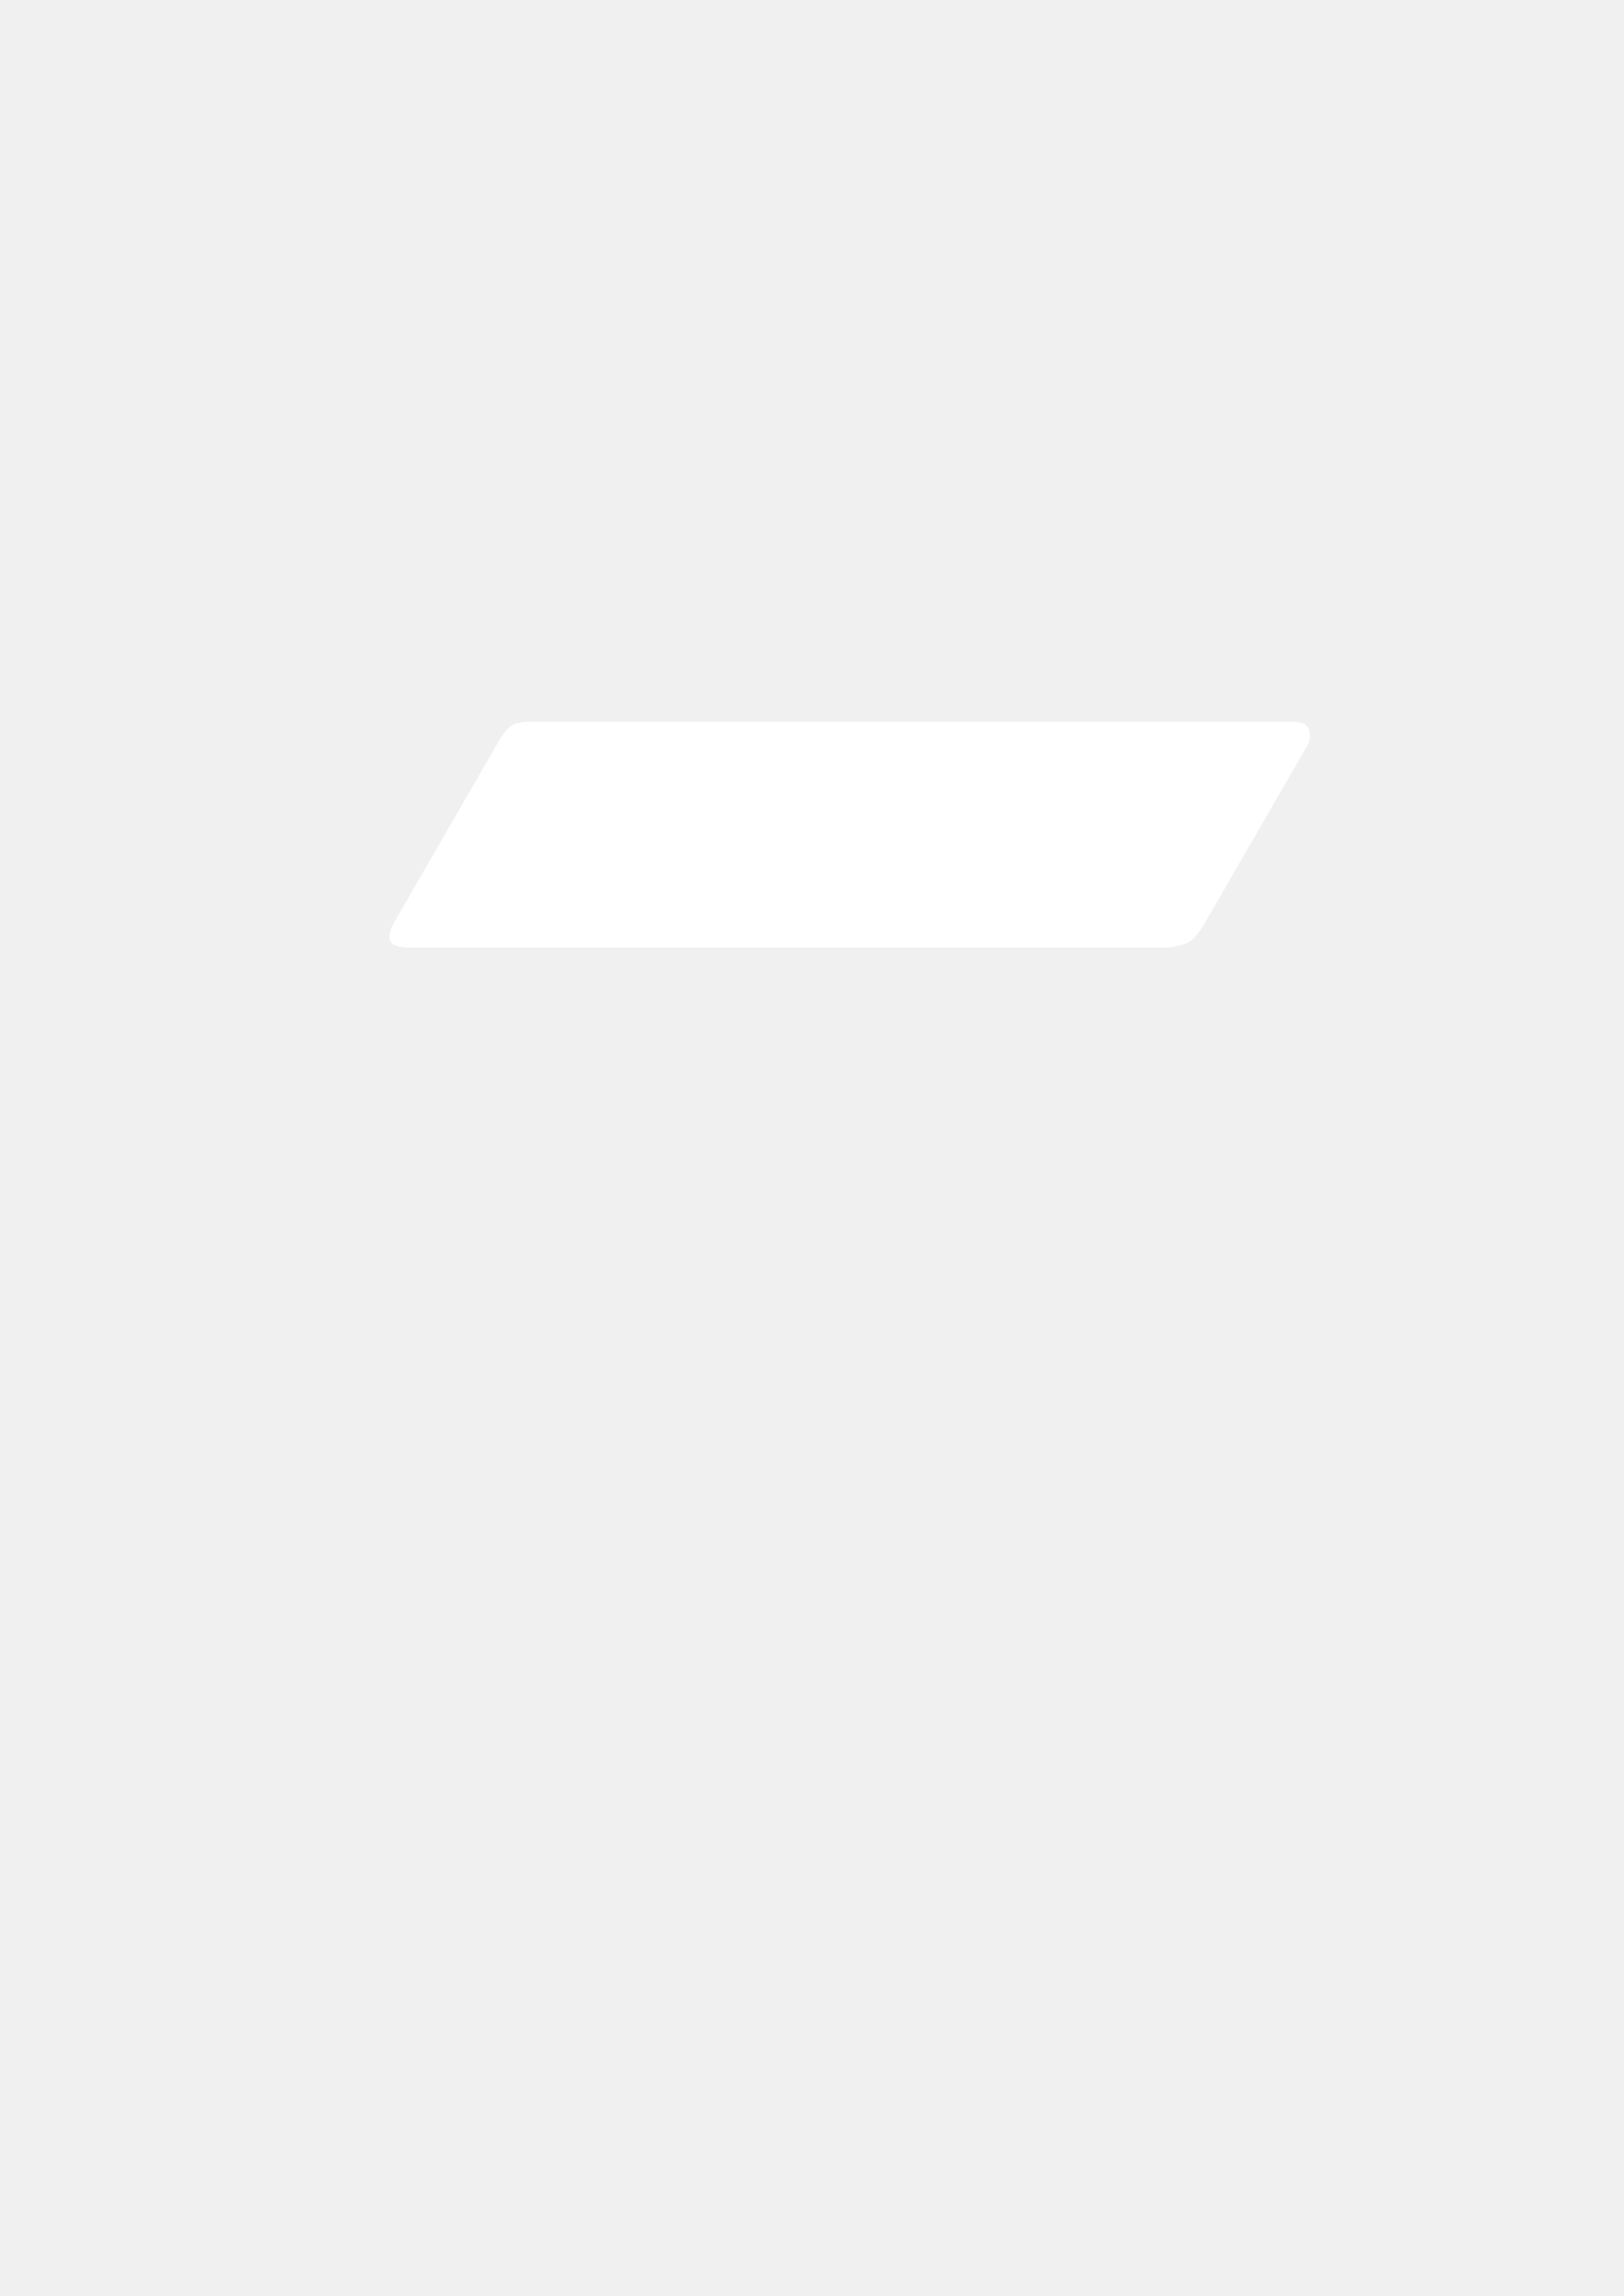
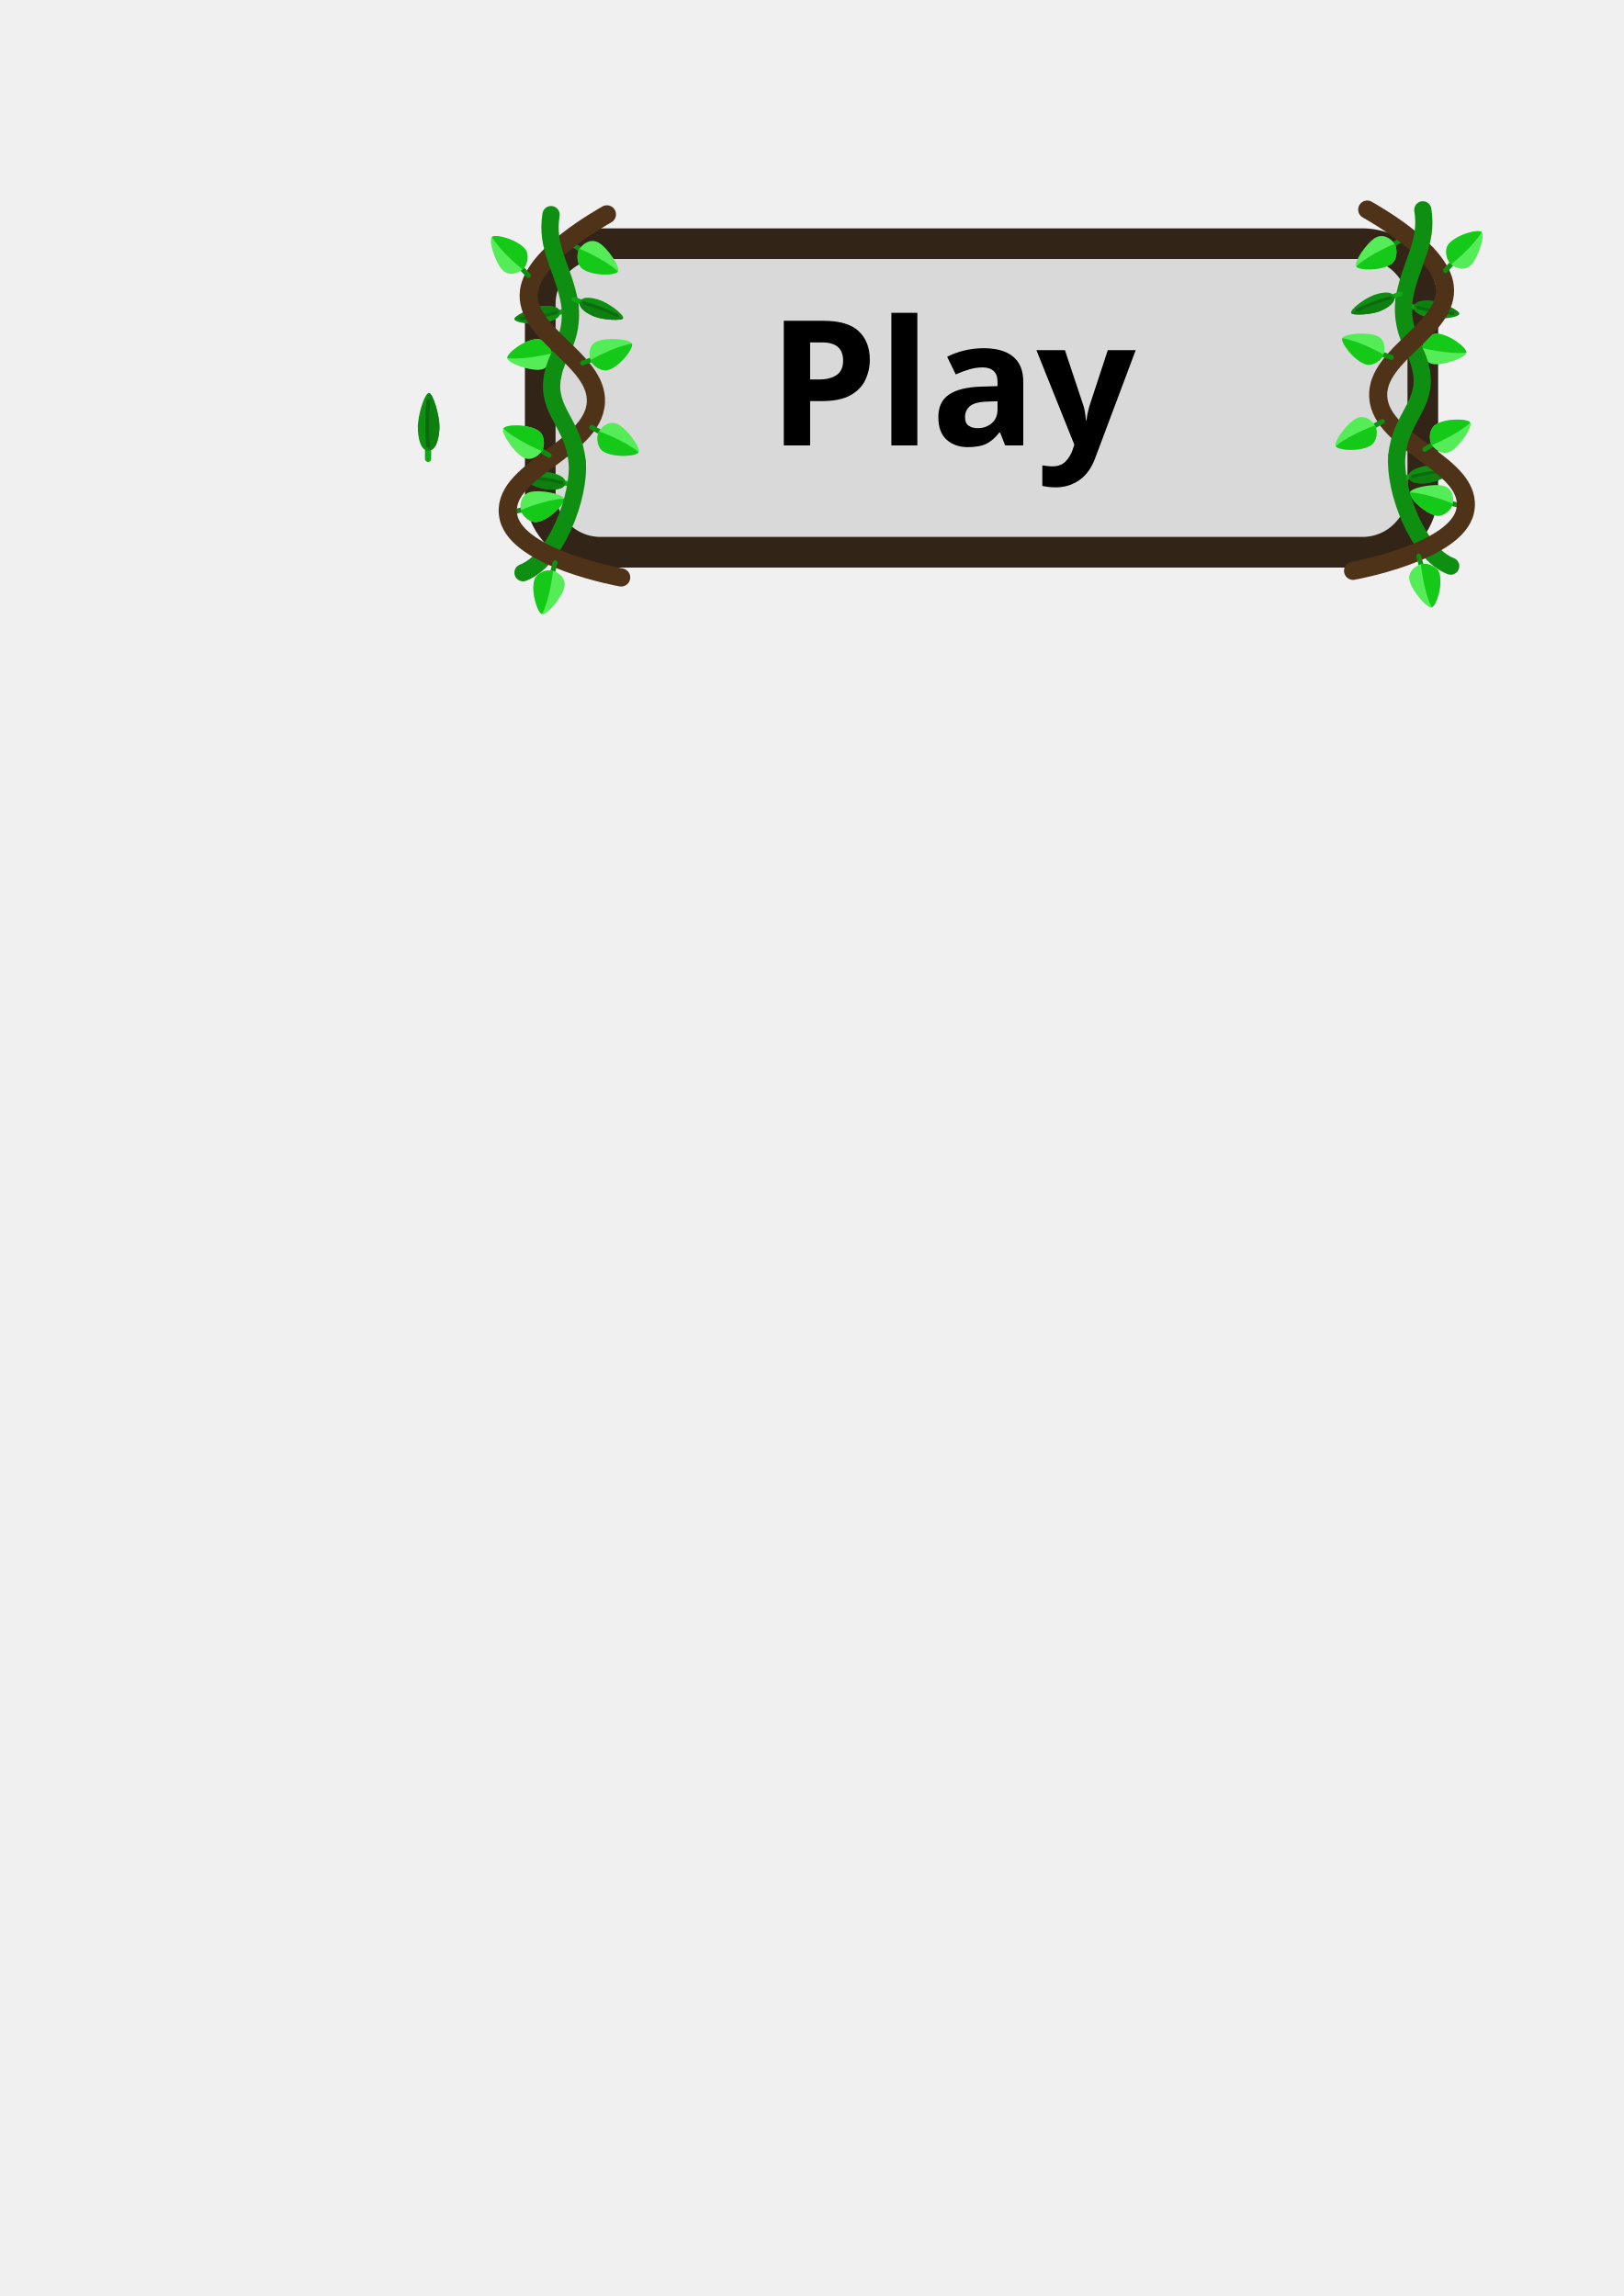
<svg xmlns="http://www.w3.org/2000/svg" width="210mm" height="297mm" viewBox="0 0 210 297" version="1.1" id="svg1">
-   <defs id="defs1" />
+   <defs id="defs1">
+     <mask maskUnits="userSpaceOnUse" id="mask6">
+       <path style="fill:#ffffff;fill-opacity:1;stroke:none;stroke-width:2;stroke-linecap:round;stroke-linejoin:bevel;stroke-dasharray:none;stroke-opacity:1" d="m 58.606,46.398 c -2.633,-0.002 -5.946,-1.646 -6.034,-5.098 -0.102,-4.002 3.651,-12.259 5.613,-12.254 1.967,0.005 6.744,7.599 6.361,12.348 -0.202,2.503 -3.351,5.006 -5.94,5.005 z" id="path7" />
+     </mask>
+     <mask maskUnits="userSpaceOnUse" id="mask36">
+       <path style="fill:#ffffff;fill-opacity:1;stroke:none;stroke-width:1.9;stroke-linecap:round;stroke-linejoin:bevel;stroke-dasharray:none;stroke-opacity:1" d="m 57.216,56.274 c -2.581,-0.02 -3.145,-4.481 -3.175,-7.061 -0.043,-3.678 2.045,-10.616 3.407,-10.616 1.177,0 3.248,6.841 3.227,10.3 -0.016,2.785 -0.743,7.399 -3.459,7.377 z" id="path37" />
+     </mask>
+   </defs>
  <g id="layer1" style="display:inline">
-     <path style="fill:#ffffff;stroke:none;stroke-width:8.065;stroke-linecap:round;stroke-linejoin:round;stroke-dasharray:none;stroke-opacity:1;paint-order:normal" d="m 50.525,121.819 c -0.493,-0.939 0.393,-2.403 0.393,-2.403 L 64.596,95.725 c 0,0 0.826,-1.442 1.695,-1.949 0.931,-0.542 3.162,-0.421 3.162,-0.421 h 97.102 c 0,0 2.047,-0.149 2.562,0.678 0.694,1.114 0,2.339 0,2.339 l -13.597,23.55 c 0,0 -0.952,1.443 -1.659,1.897 -0.737,0.473 -2.52,0.748 -2.52,0.748 H 52.784 c 0,0 -1.866,0 -2.259,-0.748 z" id="path2" />
+     <rect style="fill:#d9d9d9;stroke-width:3.965;stroke-linecap:round;stroke-linejoin:bevel;fill-opacity:1;stroke:#322517;stroke-opacity:1;stroke-dasharray:none" id="rect1" width="114.145" height="39.914" x="69.873" y="31.523" ry="7.805" />
+     <g id="g38" transform="matrix(0.4216259,0,0,0.4216259,31.25562,34.55996)">
+       <path style="fill:#000000;fill-opacity:0;stroke:#10a915;stroke-width:1.9;stroke-linecap:round;stroke-linejoin:bevel;stroke-dasharray:none;stroke-opacity:1" d="M 57.183,58.804 V 55.992" id="path33" />
+       <path style="fill:#0e8f12;fill-opacity:1;stroke:none;stroke-width:1.9;stroke-linecap:round;stroke-linejoin:bevel;stroke-dasharray:none;stroke-opacity:1" d="m 57.216,56.274 c -2.581,-0.02 -3.145,-4.481 -3.175,-7.061 -0.043,-3.678 2.045,-10.616 3.407,-10.616 1.177,0 3.248,6.841 3.227,10.3 -0.016,2.785 -0.743,7.399 -3.459,7.377 z" id="path34" />
+       <path style="fill:#0d8010;fill-opacity:1;stroke:none;stroke-width:1.9;stroke-linecap:round;stroke-linejoin:bevel;stroke-dasharray:none;stroke-opacity:1" d="m 57.904,36.342 c 0,0 -1.06,7.81 -1.076,11.74 -0.022,5.444 1.356,16.277 1.356,16.277 7.822,-15.044 7.383,-24.013 -0.281,-28.017 z" id="path35" mask="url(#mask36)" />
+       <path style="fill:#ffffff;fill-opacity:1;stroke:#0b6b0e;stroke-width:1.2;stroke-linecap:round;stroke-linejoin:bevel;stroke-dasharray:none;stroke-opacity:1" d="m 57.249,41.143 c -0.39,4.676 -0.469,9.248 -0.066,13.659" id="path38" />
+     </g>
+     <g id="g91" transform="matrix(1.176564,0,0,1.176564,-12.89919,-9.358029)">
+       <g id="g10" transform="matrix(-0.1481888,0.2405119,-0.2405119,-0.1481888,94.5043,28.11292)" style="display:inline">
+         <path style="fill:#000000;fill-opacity:0;stroke:#0e8f12;stroke-width:1.9;stroke-linecap:round;stroke-linejoin:bevel;stroke-dasharray:none;stroke-opacity:1" d="M 58.539,49.676 V 44.781" id="path8" />
+         <path style="fill:#54ed57;fill-opacity:1;stroke:none;stroke-width:2;stroke-linecap:round;stroke-linejoin:bevel;stroke-dasharray:none;stroke-opacity:1" d="m 58.606,46.398 c -2.633,-0.002 -5.946,-1.646 -6.034,-5.098 -0.102,-4.002 3.651,-12.259 5.613,-12.254 1.967,0.005 6.744,7.599 6.361,12.348 -0.202,2.503 -3.351,5.006 -5.94,5.005 z" id="path9" />
+         <path style="fill:#15c919;fill-opacity:1;stroke:none;stroke-width:2;stroke-linecap:round;stroke-linejoin:bevel;stroke-dasharray:none;stroke-opacity:1" d="m 58.638,27.318 c -1.776,5.377 -0.95,15.448 0.496,22.721 L 69.618,42.267 Z" id="path10" mask="url(#mask6)" />
+       </g>
+       <g id="g25" transform="matrix(0.06631675,0.2746051,-0.2746051,0.06631675,77.08675,44.87852)" style="display:inline">
+         <path style="fill:#000000;fill-opacity:0;stroke:#0e8f12;stroke-width:1.9;stroke-linecap:round;stroke-linejoin:bevel;stroke-dasharray:none;stroke-opacity:1" d="M 58.539,49.676 V 44.781" id="path23" />
+         <path style="fill:#54ed57;fill-opacity:1;stroke:none;stroke-width:2;stroke-linecap:round;stroke-linejoin:bevel;stroke-dasharray:none;stroke-opacity:1" d="m 58.606,46.398 c -2.633,-0.002 -5.946,-1.646 -6.034,-5.098 -0.102,-4.002 3.651,-12.259 5.613,-12.254 1.967,0.005 6.744,7.599 6.361,12.348 -0.202,2.503 -3.351,5.006 -5.94,5.005 z" id="path24" />
+         <path style="fill:#15c919;fill-opacity:1;stroke:none;stroke-width:2;stroke-linecap:round;stroke-linejoin:bevel;stroke-dasharray:none;stroke-opacity:1" d="m 58.638,27.318 c -1.776,5.377 -0.95,15.448 0.496,22.721 L 69.618,42.267 Z" id="path25" mask="url(#mask6)" />
+       </g>
+       <g id="g16" transform="matrix(-0.02450019,-0.281435,0.281435,-0.02450019,59.97558,64.41285)" style="display:inline">
+         <path style="fill:#000000;fill-opacity:0;stroke:#0e8f12;stroke-width:1.9;stroke-linecap:round;stroke-linejoin:bevel;stroke-dasharray:none;stroke-opacity:1" d="M 58.539,49.676 V 44.781" id="path14" />
+         <path style="fill:#54ed57;fill-opacity:1;stroke:none;stroke-width:2;stroke-linecap:round;stroke-linejoin:bevel;stroke-dasharray:none;stroke-opacity:1" d="m 58.606,46.398 c -2.633,-0.002 -5.946,-1.646 -6.034,-5.098 -0.102,-4.002 3.651,-12.259 5.613,-12.254 1.967,0.005 6.744,7.599 6.361,12.348 -0.202,2.503 -3.351,5.006 -5.94,5.005 z" id="path15" />
+         <path style="fill:#15c919;fill-opacity:1;stroke:none;stroke-width:2;stroke-linecap:round;stroke-linejoin:bevel;stroke-dasharray:none;stroke-opacity:1" d="m 58.638,27.318 c -1.776,5.377 -0.95,15.448 0.496,22.721 L 69.618,42.267 Z" id="path16" mask="url(#mask6)" />
+       </g>
+       <g id="g46" transform="matrix(-0.04842074,-0.2828281,0.2828281,-0.04842074,59.37125,61.17554)" style="display:inline">
+         <path style="fill:#000000;fill-opacity:0;stroke:#10a915;stroke-width:1.9;stroke-linecap:round;stroke-linejoin:bevel;stroke-dasharray:none;stroke-opacity:1" d="M 57.183,58.804 V 55.992" id="path43" />
+         <path style="fill:#0e8f12;fill-opacity:1;stroke:none;stroke-width:1.9;stroke-linecap:round;stroke-linejoin:bevel;stroke-dasharray:none;stroke-opacity:1" d="m 57.216,56.274 c -2.581,-0.02 -3.145,-4.481 -3.175,-7.061 -0.043,-3.678 2.045,-10.616 3.407,-10.616 1.177,0 3.248,6.841 3.227,10.3 -0.016,2.785 -0.743,7.399 -3.459,7.377 z" id="path44" />
+         <path style="fill:#0d8010;fill-opacity:1;stroke:none;stroke-width:1.9;stroke-linecap:round;stroke-linejoin:bevel;stroke-dasharray:none;stroke-opacity:1" d="m 57.904,36.342 c 0,0 -1.06,7.81 -1.076,11.74 -0.022,5.444 1.356,16.277 1.356,16.277 7.822,-15.044 7.383,-24.013 -0.281,-28.017 z" id="path45" mask="url(#mask36)" />
+         <path style="fill:#ffffff;fill-opacity:1;stroke:#0b6b0e;stroke-width:1.2;stroke-linecap:round;stroke-linejoin:bevel;stroke-dasharray:none;stroke-opacity:1" d="m 57.249,41.143 c -0.39,4.676 -0.469,9.248 -0.066,13.659" id="path46" />
+       </g>
+       <g id="g50" transform="matrix(-0.0457773,0.283268,0.283268,0.0457773,59.79435,42.29765)" style="display:inline">
+         <path style="fill:#000000;fill-opacity:0;stroke:#10a915;stroke-width:1.9;stroke-linecap:round;stroke-linejoin:bevel;stroke-dasharray:none;stroke-opacity:1" d="M 57.183,58.804 V 55.992" id="path47" />
+         <path style="fill:#0e8f12;fill-opacity:1;stroke:none;stroke-width:1.9;stroke-linecap:round;stroke-linejoin:bevel;stroke-dasharray:none;stroke-opacity:1" d="m 57.216,56.274 c -2.581,-0.02 -3.145,-4.481 -3.175,-7.061 -0.043,-3.678 2.045,-10.616 3.407,-10.616 1.177,0 3.248,6.841 3.227,10.3 -0.016,2.785 -0.743,7.399 -3.459,7.377 z" id="path48" />
+         <path style="fill:#0d8010;fill-opacity:1;stroke:none;stroke-width:1.9;stroke-linecap:round;stroke-linejoin:bevel;stroke-dasharray:none;stroke-opacity:1" d="m 57.904,36.342 c 0,0 -1.06,7.81 -1.076,11.74 -0.022,5.444 1.356,16.277 1.356,16.277 7.822,-15.044 7.383,-24.013 -0.281,-28.017 z" id="path49" mask="url(#mask36)" />
+         <path style="fill:#ffffff;fill-opacity:1;stroke:#0b6b0e;stroke-width:1.2;stroke-linecap:round;stroke-linejoin:bevel;stroke-dasharray:none;stroke-opacity:1" d="m 57.249,41.143 c -0.39,4.676 -0.469,9.248 -0.066,13.659" id="path50" />
+       </g>
+       <path style="display:inline;fill:#000000;fill-opacity:0;stroke:#0e8f12;stroke-width:1.9;stroke-linecap:round;stroke-linejoin:bevel;stroke-dasharray:none;stroke-opacity:1" d="m 68.456,70.918 c 3.679,-1.408 6.266,-8.463 5.958,-12.18" id="path32" />
+       <path style="display:inline;fill:#000000;fill-opacity:0;stroke:#0e8f12;stroke-width:1.9;stroke-linecap:round;stroke-linejoin:bevel;stroke-dasharray:none;stroke-opacity:1" d="m 71.749,49.177 c 0.391,-2.298 2.251,-3.869 1.874,-7.649" id="path30" />
+       <path style="fill:none;stroke:#4f3319;stroke-width:2;stroke-linecap:round;stroke-linejoin:bevel;stroke-dasharray:none;stroke-opacity:1" d="m 77.678,31.523 c -0.661,0.397 -8.062,4.47 -8.564,8.448 -0.596,4.721 7.61,7.486 7.351,12.237 -0.288,5.281 -10.732,7.467 -9.6,12.634 1.001,4.567 12.378,6.596 12.378,6.596" id="path2" />
+       <g id="g7" transform="matrix(0.2086738,-0.1904236,0.1904236,0.2086738,47.36128,39.02875)">
+         <path style="fill:#000000;fill-opacity:0;stroke:#0e8f12;stroke-width:1.9;stroke-linecap:round;stroke-linejoin:bevel;stroke-dasharray:none;stroke-opacity:1" d="M 58.539,49.676 V 44.781" id="path3" />
+         <path style="fill:#54ed57;fill-opacity:1;stroke:none;stroke-width:2;stroke-linecap:round;stroke-linejoin:bevel;stroke-dasharray:none;stroke-opacity:1" d="m 58.606,46.398 c -2.633,-0.002 -5.946,-1.646 -6.034,-5.098 -0.102,-4.002 3.651,-12.259 5.613,-12.254 1.967,0.005 6.744,7.599 6.361,12.348 -0.202,2.503 -3.351,5.006 -5.94,5.005 z" id="path4" />
+         <path style="fill:#15c919;fill-opacity:1;stroke:none;stroke-width:2;stroke-linecap:round;stroke-linejoin:bevel;stroke-dasharray:none;stroke-opacity:1" d="m 58.638,27.318 c -1.776,5.377 -0.95,15.448 0.496,22.721 L 69.618,42.267 Z" id="path5" mask="url(#mask6)" />
+       </g>
+       <g id="g13" transform="matrix(0.09894592,0.2646046,-0.2646046,0.09894592,82.36098,27.46231)" style="display:inline">
+         <path style="fill:#000000;fill-opacity:0;stroke:#0e8f12;stroke-width:1.9;stroke-linecap:round;stroke-linejoin:bevel;stroke-dasharray:none;stroke-opacity:1" d="M 58.539,49.676 V 44.781" id="path11" />
+         <path style="fill:#54ed57;fill-opacity:1;stroke:none;stroke-width:2;stroke-linecap:round;stroke-linejoin:bevel;stroke-dasharray:none;stroke-opacity:1" d="m 58.606,46.398 c -2.633,-0.002 -5.946,-1.646 -6.034,-5.098 -0.102,-4.002 3.651,-12.259 5.613,-12.254 1.967,0.005 6.744,7.599 6.361,12.348 -0.202,2.503 -3.351,5.006 -5.94,5.005 z" id="path12" />
+         <path style="fill:#15c919;fill-opacity:1;stroke:none;stroke-width:2;stroke-linecap:round;stroke-linejoin:bevel;stroke-dasharray:none;stroke-opacity:1" d="m 58.638,27.318 c -1.776,5.377 -0.95,15.448 0.496,22.721 L 69.618,42.267 Z" id="path13" mask="url(#mask6)" />
+       </g>
+       <g id="g19" transform="matrix(-0.1365114,0.2473268,-0.2473268,-0.1365114,96.287,47.2405)" style="display:inline">
+         <path style="fill:#000000;fill-opacity:0;stroke:#0e8f12;stroke-width:1.9;stroke-linecap:round;stroke-linejoin:bevel;stroke-dasharray:none;stroke-opacity:1" d="M 58.539,49.676 V 44.781" id="path17" />
+         <path style="fill:#54ed57;fill-opacity:1;stroke:none;stroke-width:2;stroke-linecap:round;stroke-linejoin:bevel;stroke-dasharray:none;stroke-opacity:1" d="m 58.606,46.398 c -2.633,-0.002 -5.946,-1.646 -6.034,-5.098 -0.102,-4.002 3.651,-12.259 5.613,-12.254 1.967,0.005 6.744,7.599 6.361,12.348 -0.202,2.503 -3.351,5.006 -5.94,5.005 z" id="path18" />
+         <path style="fill:#15c919;fill-opacity:1;stroke:none;stroke-width:2;stroke-linecap:round;stroke-linejoin:bevel;stroke-dasharray:none;stroke-opacity:1" d="m 58.638,27.318 c -1.776,5.377 -0.95,15.448 0.496,22.721 L 69.618,42.267 Z" id="path19" mask="url(#mask6)" />
+       </g>
+       <g id="g22" transform="matrix(0.1472821,-0.2410682,0.2410682,0.1472821,50.72413,64.81144)" style="display:inline">
+         <path style="fill:#000000;fill-opacity:0;stroke:#0e8f12;stroke-width:1.9;stroke-linecap:round;stroke-linejoin:bevel;stroke-dasharray:none;stroke-opacity:1" d="M 58.539,49.676 V 44.781" id="path20" />
+         <path style="fill:#54ed57;fill-opacity:1;stroke:none;stroke-width:2;stroke-linecap:round;stroke-linejoin:bevel;stroke-dasharray:none;stroke-opacity:1" d="m 58.606,46.398 c -2.633,-0.002 -5.946,-1.646 -6.034,-5.098 -0.102,-4.002 3.651,-12.259 5.613,-12.254 1.967,0.005 6.744,7.599 6.361,12.348 -0.202,2.503 -3.351,5.006 -5.94,5.005 z" id="path21" />
+         <path style="fill:#15c919;fill-opacity:1;stroke:none;stroke-width:2;stroke-linecap:round;stroke-linejoin:bevel;stroke-dasharray:none;stroke-opacity:1" d="m 58.638,27.318 c -1.776,5.377 -0.95,15.448 0.496,22.721 L 69.618,42.267 Z" id="path22" mask="url(#mask6)" />
+       </g>
+       <g id="g28" transform="matrix(-0.2726192,-0.07405869,0.07405869,-0.2726192,84.26987,87.69799)" style="display:inline">
+         <path style="fill:#000000;fill-opacity:0;stroke:#0e8f12;stroke-width:1.9;stroke-linecap:round;stroke-linejoin:bevel;stroke-dasharray:none;stroke-opacity:1" d="M 58.539,49.676 V 44.781" id="path26" />
+         <path style="fill:#54ed57;fill-opacity:1;stroke:none;stroke-width:2;stroke-linecap:round;stroke-linejoin:bevel;stroke-dasharray:none;stroke-opacity:1" d="m 58.606,46.398 c -2.633,-0.002 -5.946,-1.646 -6.034,-5.098 -0.102,-4.002 3.651,-12.259 5.613,-12.254 1.967,0.005 6.744,7.599 6.361,12.348 -0.202,2.503 -3.351,5.006 -5.94,5.005 z" id="path27" />
+         <path style="fill:#15c919;fill-opacity:1;stroke:none;stroke-width:2;stroke-linecap:round;stroke-linejoin:bevel;stroke-dasharray:none;stroke-opacity:1" d="m 58.638,27.318 c -1.776,5.377 -0.95,15.448 0.496,22.721 L 69.618,42.267 Z" id="path28" mask="url(#mask6)" />
+       </g>
+       <path style="fill:#000000;fill-opacity:0;stroke:#0e8f12;stroke-width:1.9;stroke-linecap:round;stroke-linejoin:bevel;stroke-dasharray:none;stroke-opacity:1" d="m 71.537,31.552 c -0.601,3.734 1.34,5.805 2.062,9.801" id="path29" />
+       <path style="fill:#000000;fill-opacity:0;stroke:#0e8f12;stroke-width:1.9;stroke-linecap:round;stroke-linejoin:bevel;stroke-dasharray:none;stroke-opacity:1" d="M 74.399,58.698 C 74.027,54.511 71.022,53.108 71.698,49.368" id="path31" />
+       <g id="g42" transform="matrix(-0.09948046,0.2691467,-0.2691467,-0.09948046,95.5669,31.31569)">
+         <path style="fill:#000000;fill-opacity:0;stroke:#10a915;stroke-width:1.9;stroke-linecap:round;stroke-linejoin:bevel;stroke-dasharray:none;stroke-opacity:1" d="M 57.183,58.804 V 55.992" id="path39" />
+         <path style="fill:#0e8f12;fill-opacity:1;stroke:none;stroke-width:1.9;stroke-linecap:round;stroke-linejoin:bevel;stroke-dasharray:none;stroke-opacity:1" d="m 57.216,56.274 c -2.581,-0.02 -3.145,-4.481 -3.175,-7.061 -0.043,-3.678 2.045,-10.616 3.407,-10.616 1.177,0 3.248,6.841 3.227,10.3 -0.016,2.785 -0.743,7.399 -3.459,7.377 z" id="path40" />
+         <path style="fill:#0d8010;fill-opacity:1;stroke:none;stroke-width:1.9;stroke-linecap:round;stroke-linejoin:bevel;stroke-dasharray:none;stroke-opacity:1" d="m 57.904,36.342 c 0,0 -1.06,7.81 -1.076,11.74 -0.022,5.444 1.356,16.277 1.356,16.277 7.822,-15.044 7.383,-24.013 -0.281,-28.017 z" id="path41" mask="url(#mask36)" />
+         <path style="fill:#ffffff;fill-opacity:1;stroke:#0b6b0e;stroke-width:1.2;stroke-linecap:round;stroke-linejoin:bevel;stroke-dasharray:none;stroke-opacity:1" d="m 57.249,41.143 c -0.39,4.676 -0.469,9.248 -0.066,13.659" id="path42" />
+       </g>
+     </g>
+     <g id="g132" transform="matrix(-1.170679,0,0,1.170679,267.7656,-9.791696)">
+       <g id="g93" transform="matrix(-0.1481888,0.2405119,-0.2405119,-0.1481888,94.5043,28.11292)" style="display:inline">
+         <path style="fill:#000000;fill-opacity:0;stroke:#0e8f12;stroke-width:1.9;stroke-linecap:round;stroke-linejoin:bevel;stroke-dasharray:none;stroke-opacity:1" d="M 58.539,49.676 V 44.781" id="path91" />
+         <path style="fill:#54ed57;fill-opacity:1;stroke:none;stroke-width:2;stroke-linecap:round;stroke-linejoin:bevel;stroke-dasharray:none;stroke-opacity:1" d="m 58.606,46.398 c -2.633,-0.002 -5.946,-1.646 -6.034,-5.098 -0.102,-4.002 3.651,-12.259 5.613,-12.254 1.967,0.005 6.744,7.599 6.361,12.348 -0.202,2.503 -3.351,5.006 -5.94,5.005 z" id="path92" />
+         <path style="fill:#15c919;fill-opacity:1;stroke:none;stroke-width:2;stroke-linecap:round;stroke-linejoin:bevel;stroke-dasharray:none;stroke-opacity:1" d="m 58.638,27.318 c -1.776,5.377 -0.95,15.448 0.496,22.721 L 69.618,42.267 Z" id="path93" mask="url(#mask6)" />
+       </g>
+       <g id="g96" transform="matrix(0.06631675,0.2746051,-0.2746051,0.06631675,77.08675,44.87852)" style="display:inline">
+         <path style="fill:#000000;fill-opacity:0;stroke:#0e8f12;stroke-width:1.9;stroke-linecap:round;stroke-linejoin:bevel;stroke-dasharray:none;stroke-opacity:1" d="M 58.539,49.676 V 44.781" id="path94" />
+         <path style="fill:#54ed57;fill-opacity:1;stroke:none;stroke-width:2;stroke-linecap:round;stroke-linejoin:bevel;stroke-dasharray:none;stroke-opacity:1" d="m 58.606,46.398 c -2.633,-0.002 -5.946,-1.646 -6.034,-5.098 -0.102,-4.002 3.651,-12.259 5.613,-12.254 1.967,0.005 6.744,7.599 6.361,12.348 -0.202,2.503 -3.351,5.006 -5.94,5.005 z" id="path95" />
+         <path style="fill:#15c919;fill-opacity:1;stroke:none;stroke-width:2;stroke-linecap:round;stroke-linejoin:bevel;stroke-dasharray:none;stroke-opacity:1" d="m 58.638,27.318 c -1.776,5.377 -0.95,15.448 0.496,22.721 L 69.618,42.267 Z" id="path96" mask="url(#mask6)" />
+       </g>
+       <g id="g99" transform="matrix(-0.02450019,-0.281435,0.281435,-0.02450019,59.97558,64.41285)" style="display:inline">
+         <path style="fill:#000000;fill-opacity:0;stroke:#0e8f12;stroke-width:1.9;stroke-linecap:round;stroke-linejoin:bevel;stroke-dasharray:none;stroke-opacity:1" d="M 58.539,49.676 V 44.781" id="path97" />
+         <path style="fill:#54ed57;fill-opacity:1;stroke:none;stroke-width:2;stroke-linecap:round;stroke-linejoin:bevel;stroke-dasharray:none;stroke-opacity:1" d="m 58.606,46.398 c -2.633,-0.002 -5.946,-1.646 -6.034,-5.098 -0.102,-4.002 3.651,-12.259 5.613,-12.254 1.967,0.005 6.744,7.599 6.361,12.348 -0.202,2.503 -3.351,5.006 -5.94,5.005 z" id="path98" />
+         <path style="fill:#15c919;fill-opacity:1;stroke:none;stroke-width:2;stroke-linecap:round;stroke-linejoin:bevel;stroke-dasharray:none;stroke-opacity:1" d="m 58.638,27.318 c -1.776,5.377 -0.95,15.448 0.496,22.721 L 69.618,42.267 Z" id="path99" mask="url(#mask6)" />
+       </g>
+       <g id="g103" transform="matrix(-0.04842074,-0.2828281,0.2828281,-0.04842074,59.37125,61.17554)" style="display:inline">
+         <path style="fill:#000000;fill-opacity:0;stroke:#10a915;stroke-width:1.9;stroke-linecap:round;stroke-linejoin:bevel;stroke-dasharray:none;stroke-opacity:1" d="M 57.183,58.804 V 55.992" id="path100" />
+         <path style="fill:#0e8f12;fill-opacity:1;stroke:none;stroke-width:1.9;stroke-linecap:round;stroke-linejoin:bevel;stroke-dasharray:none;stroke-opacity:1" d="m 57.216,56.274 c -2.581,-0.02 -3.145,-4.481 -3.175,-7.061 -0.043,-3.678 2.045,-10.616 3.407,-10.616 1.177,0 3.248,6.841 3.227,10.3 -0.016,2.785 -0.743,7.399 -3.459,7.377 z" id="path101" />
+         <path style="fill:#0d8010;fill-opacity:1;stroke:none;stroke-width:1.9;stroke-linecap:round;stroke-linejoin:bevel;stroke-dasharray:none;stroke-opacity:1" d="m 57.904,36.342 c 0,0 -1.06,7.81 -1.076,11.74 -0.022,5.444 1.356,16.277 1.356,16.277 7.822,-15.044 7.383,-24.013 -0.281,-28.017 z" id="path102" mask="url(#mask36)" />
+         <path style="fill:#ffffff;fill-opacity:1;stroke:#0b6b0e;stroke-width:1.2;stroke-linecap:round;stroke-linejoin:bevel;stroke-dasharray:none;stroke-opacity:1" d="m 57.249,41.143 c -0.39,4.676 -0.469,9.248 -0.066,13.659" id="path103" />
+       </g>
+       <g id="g107" transform="matrix(-0.0457773,0.283268,0.283268,0.0457773,59.79435,42.29765)" style="display:inline">
+         <path style="fill:#000000;fill-opacity:0;stroke:#10a915;stroke-width:1.9;stroke-linecap:round;stroke-linejoin:bevel;stroke-dasharray:none;stroke-opacity:1" d="M 57.183,58.804 V 55.992" id="path104" />
+         <path style="fill:#0e8f12;fill-opacity:1;stroke:none;stroke-width:1.9;stroke-linecap:round;stroke-linejoin:bevel;stroke-dasharray:none;stroke-opacity:1" d="m 57.216,56.274 c -2.581,-0.02 -3.145,-4.481 -3.175,-7.061 -0.043,-3.678 2.045,-10.616 3.407,-10.616 1.177,0 3.248,6.841 3.227,10.3 -0.016,2.785 -0.743,7.399 -3.459,7.377 z" id="path105" />
+         <path style="fill:#0d8010;fill-opacity:1;stroke:none;stroke-width:1.9;stroke-linecap:round;stroke-linejoin:bevel;stroke-dasharray:none;stroke-opacity:1" d="m 57.904,36.342 c 0,0 -1.06,7.81 -1.076,11.74 -0.022,5.444 1.356,16.277 1.356,16.277 7.822,-15.044 7.383,-24.013 -0.281,-28.017 z" id="path106" mask="url(#mask36)" />
+         <path style="fill:#ffffff;fill-opacity:1;stroke:#0b6b0e;stroke-width:1.2;stroke-linecap:round;stroke-linejoin:bevel;stroke-dasharray:none;stroke-opacity:1" d="m 57.249,41.143 c -0.39,4.676 -0.469,9.248 -0.066,13.659" id="path107" />
+       </g>
+       <path style="display:inline;fill:#000000;fill-opacity:0;stroke:#0e8f12;stroke-width:1.9;stroke-linecap:round;stroke-linejoin:bevel;stroke-dasharray:none;stroke-opacity:1" d="m 68.456,70.918 c 3.679,-1.408 6.266,-8.463 5.958,-12.18" id="path108" />
+       <path style="display:inline;fill:#000000;fill-opacity:0;stroke:#0e8f12;stroke-width:1.9;stroke-linecap:round;stroke-linejoin:bevel;stroke-dasharray:none;stroke-opacity:1" d="m 71.749,49.177 c 0.391,-2.298 2.251,-3.869 1.874,-7.649" id="path109" />
+       <path style="fill:none;stroke:#4f3319;stroke-width:2;stroke-linecap:round;stroke-linejoin:bevel;stroke-dasharray:none;stroke-opacity:1" d="m 77.678,31.523 c -0.661,0.397 -8.062,4.47 -8.564,8.448 -0.596,4.721 7.61,7.486 7.351,12.237 -0.288,5.281 -10.732,7.467 -9.6,12.634 1.001,4.567 12.378,6.596 12.378,6.596" id="path110" />
+       <g id="g113" transform="matrix(0.2086738,-0.1904236,0.1904236,0.2086738,47.36128,39.02875)">
+         <path style="fill:#000000;fill-opacity:0;stroke:#0e8f12;stroke-width:1.9;stroke-linecap:round;stroke-linejoin:bevel;stroke-dasharray:none;stroke-opacity:1" d="M 58.539,49.676 V 44.781" id="path111" />
+         <path style="fill:#54ed57;fill-opacity:1;stroke:none;stroke-width:2;stroke-linecap:round;stroke-linejoin:bevel;stroke-dasharray:none;stroke-opacity:1" d="m 58.606,46.398 c -2.633,-0.002 -5.946,-1.646 -6.034,-5.098 -0.102,-4.002 3.651,-12.259 5.613,-12.254 1.967,0.005 6.744,7.599 6.361,12.348 -0.202,2.503 -3.351,5.006 -5.94,5.005 z" id="path112" />
+         <path style="fill:#15c919;fill-opacity:1;stroke:none;stroke-width:2;stroke-linecap:round;stroke-linejoin:bevel;stroke-dasharray:none;stroke-opacity:1" d="m 58.638,27.318 c -1.776,5.377 -0.95,15.448 0.496,22.721 L 69.618,42.267 Z" id="path113" mask="url(#mask6)" />
+       </g>
+       <g id="g116" transform="matrix(0.09894592,0.2646046,-0.2646046,0.09894592,82.36098,27.46231)" style="display:inline">
+         <path style="fill:#000000;fill-opacity:0;stroke:#0e8f12;stroke-width:1.9;stroke-linecap:round;stroke-linejoin:bevel;stroke-dasharray:none;stroke-opacity:1" d="M 58.539,49.676 V 44.781" id="path114" />
+         <path style="fill:#54ed57;fill-opacity:1;stroke:none;stroke-width:2;stroke-linecap:round;stroke-linejoin:bevel;stroke-dasharray:none;stroke-opacity:1" d="m 58.606,46.398 c -2.633,-0.002 -5.946,-1.646 -6.034,-5.098 -0.102,-4.002 3.651,-12.259 5.613,-12.254 1.967,0.005 6.744,7.599 6.361,12.348 -0.202,2.503 -3.351,5.006 -5.94,5.005 z" id="path115" />
+         <path style="fill:#15c919;fill-opacity:1;stroke:none;stroke-width:2;stroke-linecap:round;stroke-linejoin:bevel;stroke-dasharray:none;stroke-opacity:1" d="m 58.638,27.318 c -1.776,5.377 -0.95,15.448 0.496,22.721 L 69.618,42.267 Z" id="path116" mask="url(#mask6)" />
+       </g>
+       <g id="g119" transform="matrix(-0.1365114,0.2473268,-0.2473268,-0.1365114,96.287,47.2405)" style="display:inline">
+         <path style="fill:#000000;fill-opacity:0;stroke:#0e8f12;stroke-width:1.9;stroke-linecap:round;stroke-linejoin:bevel;stroke-dasharray:none;stroke-opacity:1" d="M 58.539,49.676 V 44.781" id="path117" />
+         <path style="fill:#54ed57;fill-opacity:1;stroke:none;stroke-width:2;stroke-linecap:round;stroke-linejoin:bevel;stroke-dasharray:none;stroke-opacity:1" d="m 58.606,46.398 c -2.633,-0.002 -5.946,-1.646 -6.034,-5.098 -0.102,-4.002 3.651,-12.259 5.613,-12.254 1.967,0.005 6.744,7.599 6.361,12.348 -0.202,2.503 -3.351,5.006 -5.94,5.005 z" id="path118" />
+         <path style="fill:#15c919;fill-opacity:1;stroke:none;stroke-width:2;stroke-linecap:round;stroke-linejoin:bevel;stroke-dasharray:none;stroke-opacity:1" d="m 58.638,27.318 c -1.776,5.377 -0.95,15.448 0.496,22.721 L 69.618,42.267 Z" id="path119" mask="url(#mask6)" />
+       </g>
+       <g id="g122" transform="matrix(0.1472821,-0.2410682,0.2410682,0.1472821,50.72413,64.81144)" style="display:inline">
+         <path style="fill:#000000;fill-opacity:0;stroke:#0e8f12;stroke-width:1.9;stroke-linecap:round;stroke-linejoin:bevel;stroke-dasharray:none;stroke-opacity:1" d="M 58.539,49.676 V 44.781" id="path120" />
+         <path style="fill:#54ed57;fill-opacity:1;stroke:none;stroke-width:2;stroke-linecap:round;stroke-linejoin:bevel;stroke-dasharray:none;stroke-opacity:1" d="m 58.606,46.398 c -2.633,-0.002 -5.946,-1.646 -6.034,-5.098 -0.102,-4.002 3.651,-12.259 5.613,-12.254 1.967,0.005 6.744,7.599 6.361,12.348 -0.202,2.503 -3.351,5.006 -5.94,5.005 z" id="path121" />
+         <path style="fill:#15c919;fill-opacity:1;stroke:none;stroke-width:2;stroke-linecap:round;stroke-linejoin:bevel;stroke-dasharray:none;stroke-opacity:1" d="m 58.638,27.318 c -1.776,5.377 -0.95,15.448 0.496,22.721 L 69.618,42.267 Z" id="path122" mask="url(#mask6)" />
+       </g>
+       <g id="g125" transform="matrix(-0.2726192,-0.07405869,0.07405869,-0.2726192,84.26987,87.69799)" style="display:inline">
+         <path style="fill:#000000;fill-opacity:0;stroke:#0e8f12;stroke-width:1.9;stroke-linecap:round;stroke-linejoin:bevel;stroke-dasharray:none;stroke-opacity:1" d="M 58.539,49.676 V 44.781" id="path123" />
+         <path style="fill:#54ed57;fill-opacity:1;stroke:none;stroke-width:2;stroke-linecap:round;stroke-linejoin:bevel;stroke-dasharray:none;stroke-opacity:1" d="m 58.606,46.398 c -2.633,-0.002 -5.946,-1.646 -6.034,-5.098 -0.102,-4.002 3.651,-12.259 5.613,-12.254 1.967,0.005 6.744,7.599 6.361,12.348 -0.202,2.503 -3.351,5.006 -5.94,5.005 z" id="path124" />
+         <path style="fill:#15c919;fill-opacity:1;stroke:none;stroke-width:2;stroke-linecap:round;stroke-linejoin:bevel;stroke-dasharray:none;stroke-opacity:1" d="m 58.638,27.318 c -1.776,5.377 -0.95,15.448 0.496,22.721 L 69.618,42.267 Z" id="path125" mask="url(#mask6)" />
+       </g>
+       <path style="fill:#000000;fill-opacity:0;stroke:#0e8f12;stroke-width:1.9;stroke-linecap:round;stroke-linejoin:bevel;stroke-dasharray:none;stroke-opacity:1" d="m 71.537,31.552 c -0.601,3.734 1.34,5.805 2.062,9.801" id="path126" />
+       <path style="fill:#000000;fill-opacity:0;stroke:#0e8f12;stroke-width:1.9;stroke-linecap:round;stroke-linejoin:bevel;stroke-dasharray:none;stroke-opacity:1" d="M 74.399,58.698 C 74.027,54.511 71.022,53.108 71.698,49.368" id="path127" />
+       <g id="g131" transform="matrix(-0.09948046,0.2691467,-0.2691467,-0.09948046,95.5669,31.31569)">
+         <path style="fill:#000000;fill-opacity:0;stroke:#10a915;stroke-width:1.9;stroke-linecap:round;stroke-linejoin:bevel;stroke-dasharray:none;stroke-opacity:1" d="M 57.183,58.804 V 55.992" id="path128" />
+         <path style="fill:#0e8f12;fill-opacity:1;stroke:none;stroke-width:1.9;stroke-linecap:round;stroke-linejoin:bevel;stroke-dasharray:none;stroke-opacity:1" d="m 57.216,56.274 c -2.581,-0.02 -3.145,-4.481 -3.175,-7.061 -0.043,-3.678 2.045,-10.616 3.407,-10.616 1.177,0 3.248,6.841 3.227,10.3 -0.016,2.785 -0.743,7.399 -3.459,7.377 z" id="path129" />
+         <path style="fill:#0d8010;fill-opacity:1;stroke:none;stroke-width:1.9;stroke-linecap:round;stroke-linejoin:bevel;stroke-dasharray:none;stroke-opacity:1" d="m 57.904,36.342 c 0,0 -1.06,7.81 -1.076,11.74 -0.022,5.444 1.356,16.277 1.356,16.277 7.822,-15.044 7.383,-24.013 -0.281,-28.017 z" id="path130" mask="url(#mask36)" />
+         <path style="fill:#ffffff;fill-opacity:1;stroke:#0b6b0e;stroke-width:1.2;stroke-linecap:round;stroke-linejoin:bevel;stroke-dasharray:none;stroke-opacity:1" d="m 57.249,41.143 c -0.39,4.676 -0.469,9.248 -0.066,13.659" id="path131" />
+       </g>
+     </g>
+     <text xml:space="preserve" style="font-style:normal;font-variant:normal;font-weight:bold;font-stretch:normal;font-size:22.578px;font-family:'Noto Sans Javanese';-inkscape-font-specification:'Noto Sans Javanese Bold';writing-mode:lr-tb;direction:ltr;fill:#000000;fill-opacity:1;stroke:none;stroke-width:1.2;stroke-linecap:round;stroke-linejoin:bevel;stroke-dasharray:none;stroke-opacity:1" x="99.34" y="57.621" id="text132">
+       <tspan id="tspan132" style="font-style:normal;font-variant:normal;font-weight:bold;font-stretch:normal;font-size:22.578px;font-family:'Noto Sans Javanese';-inkscape-font-specification:'Noto Sans Javanese Bold';fill:#000000;fill-opacity:1;stroke:none;stroke-width:1.2" x="99.34" y="57.621">Play</tspan>
+     </text>
  </g>
</svg>
